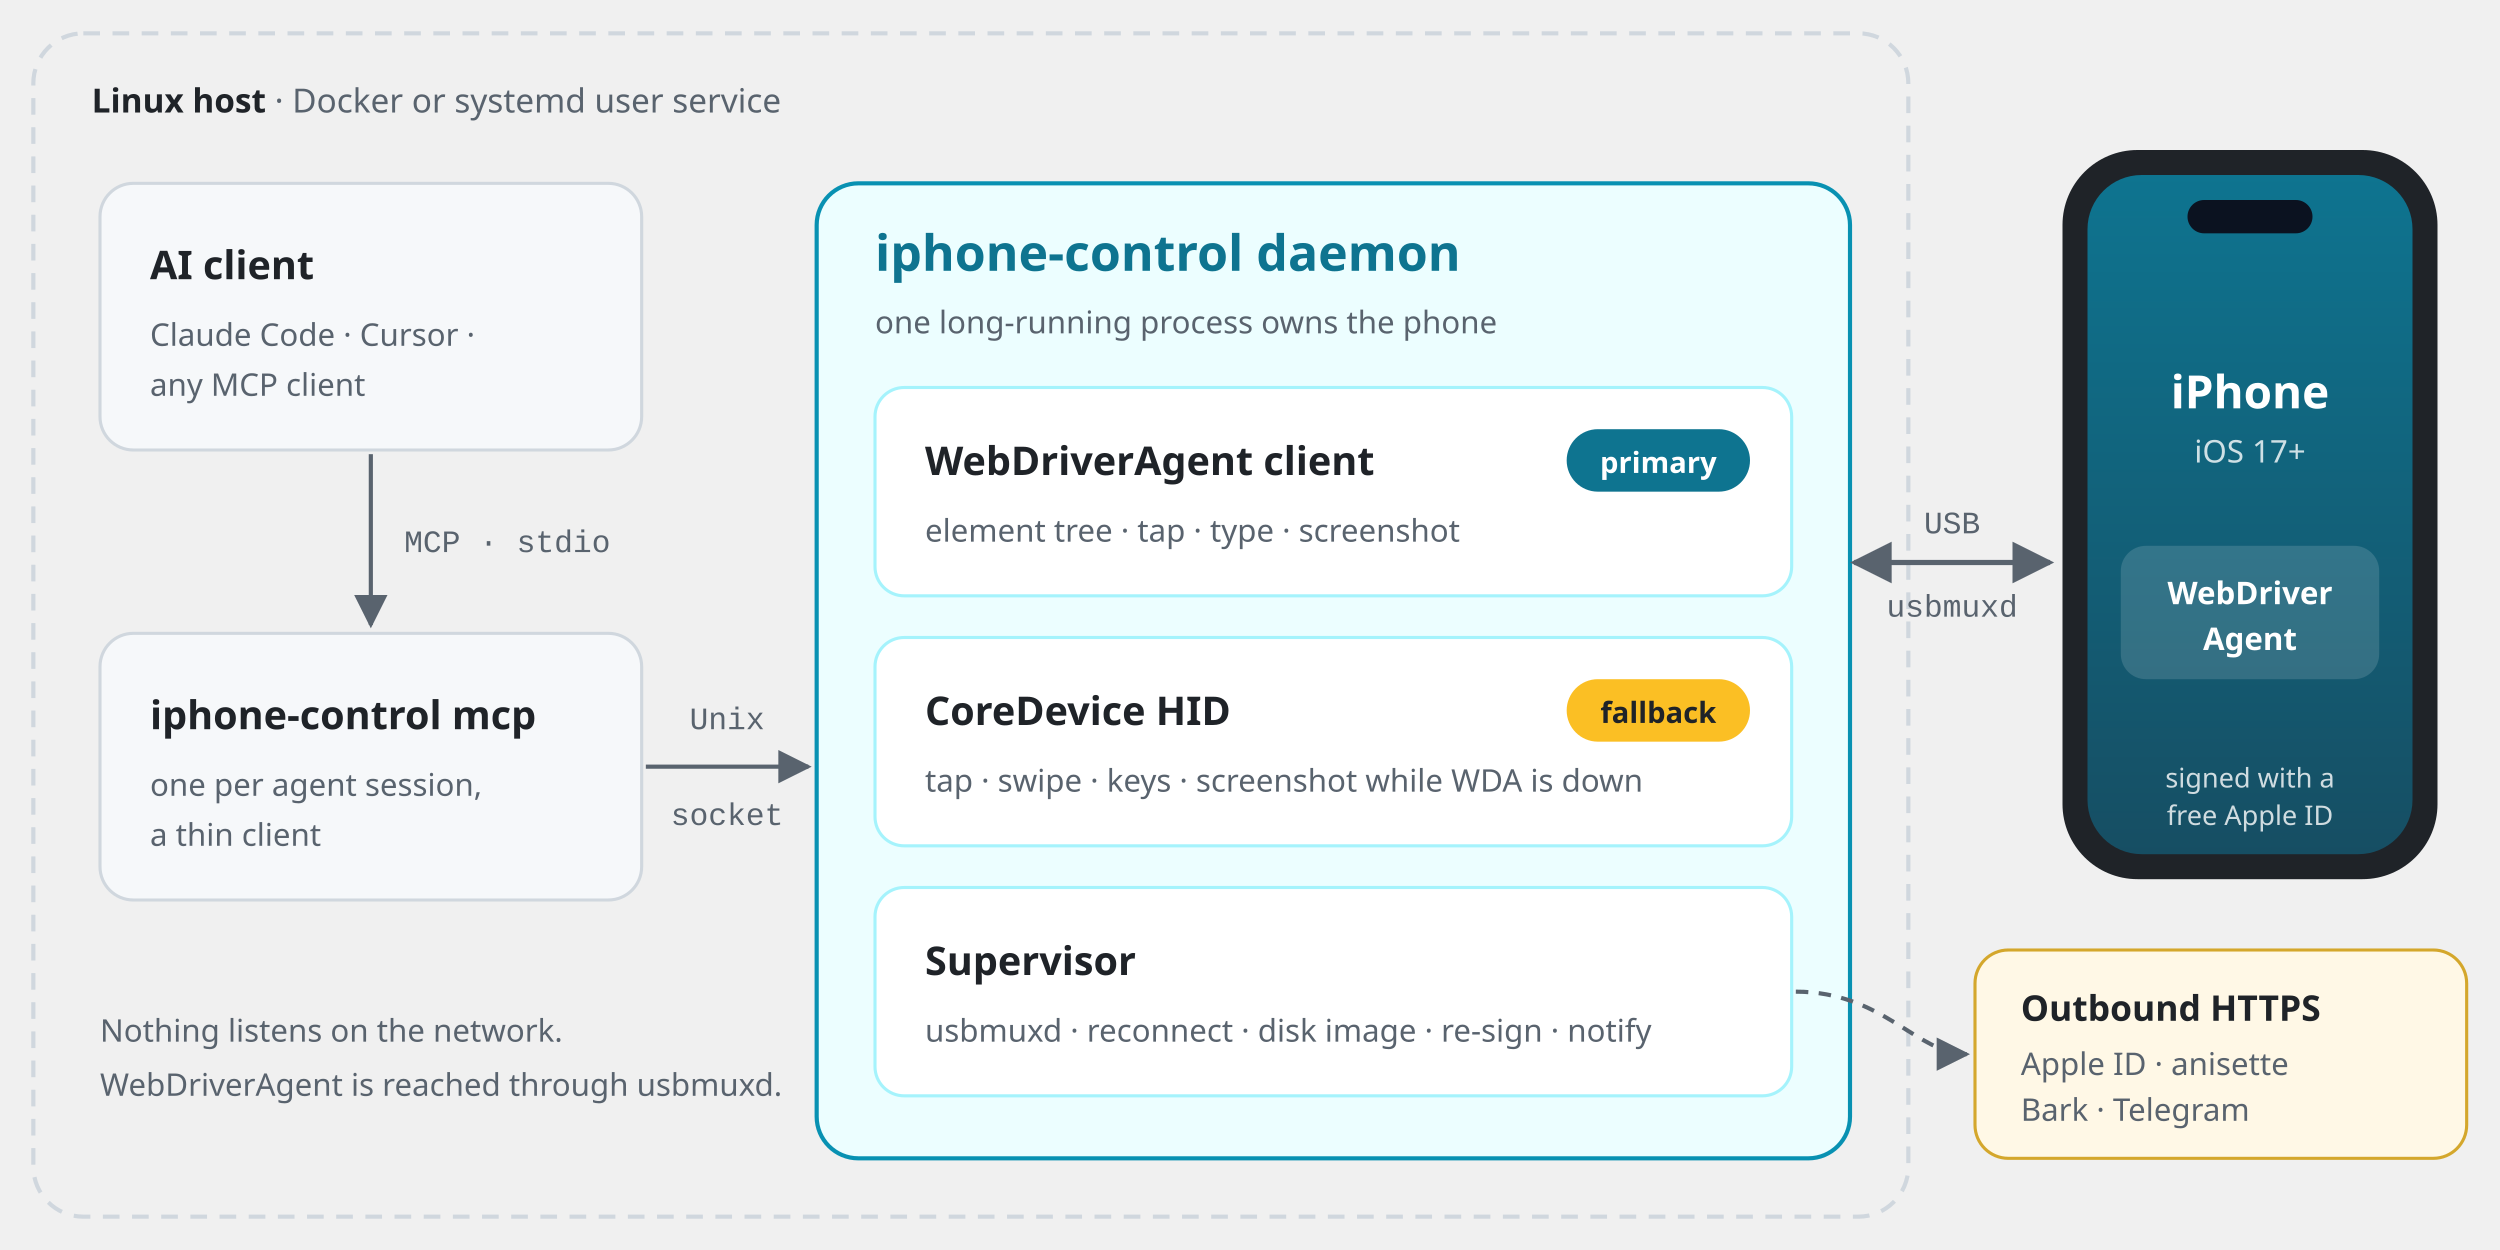
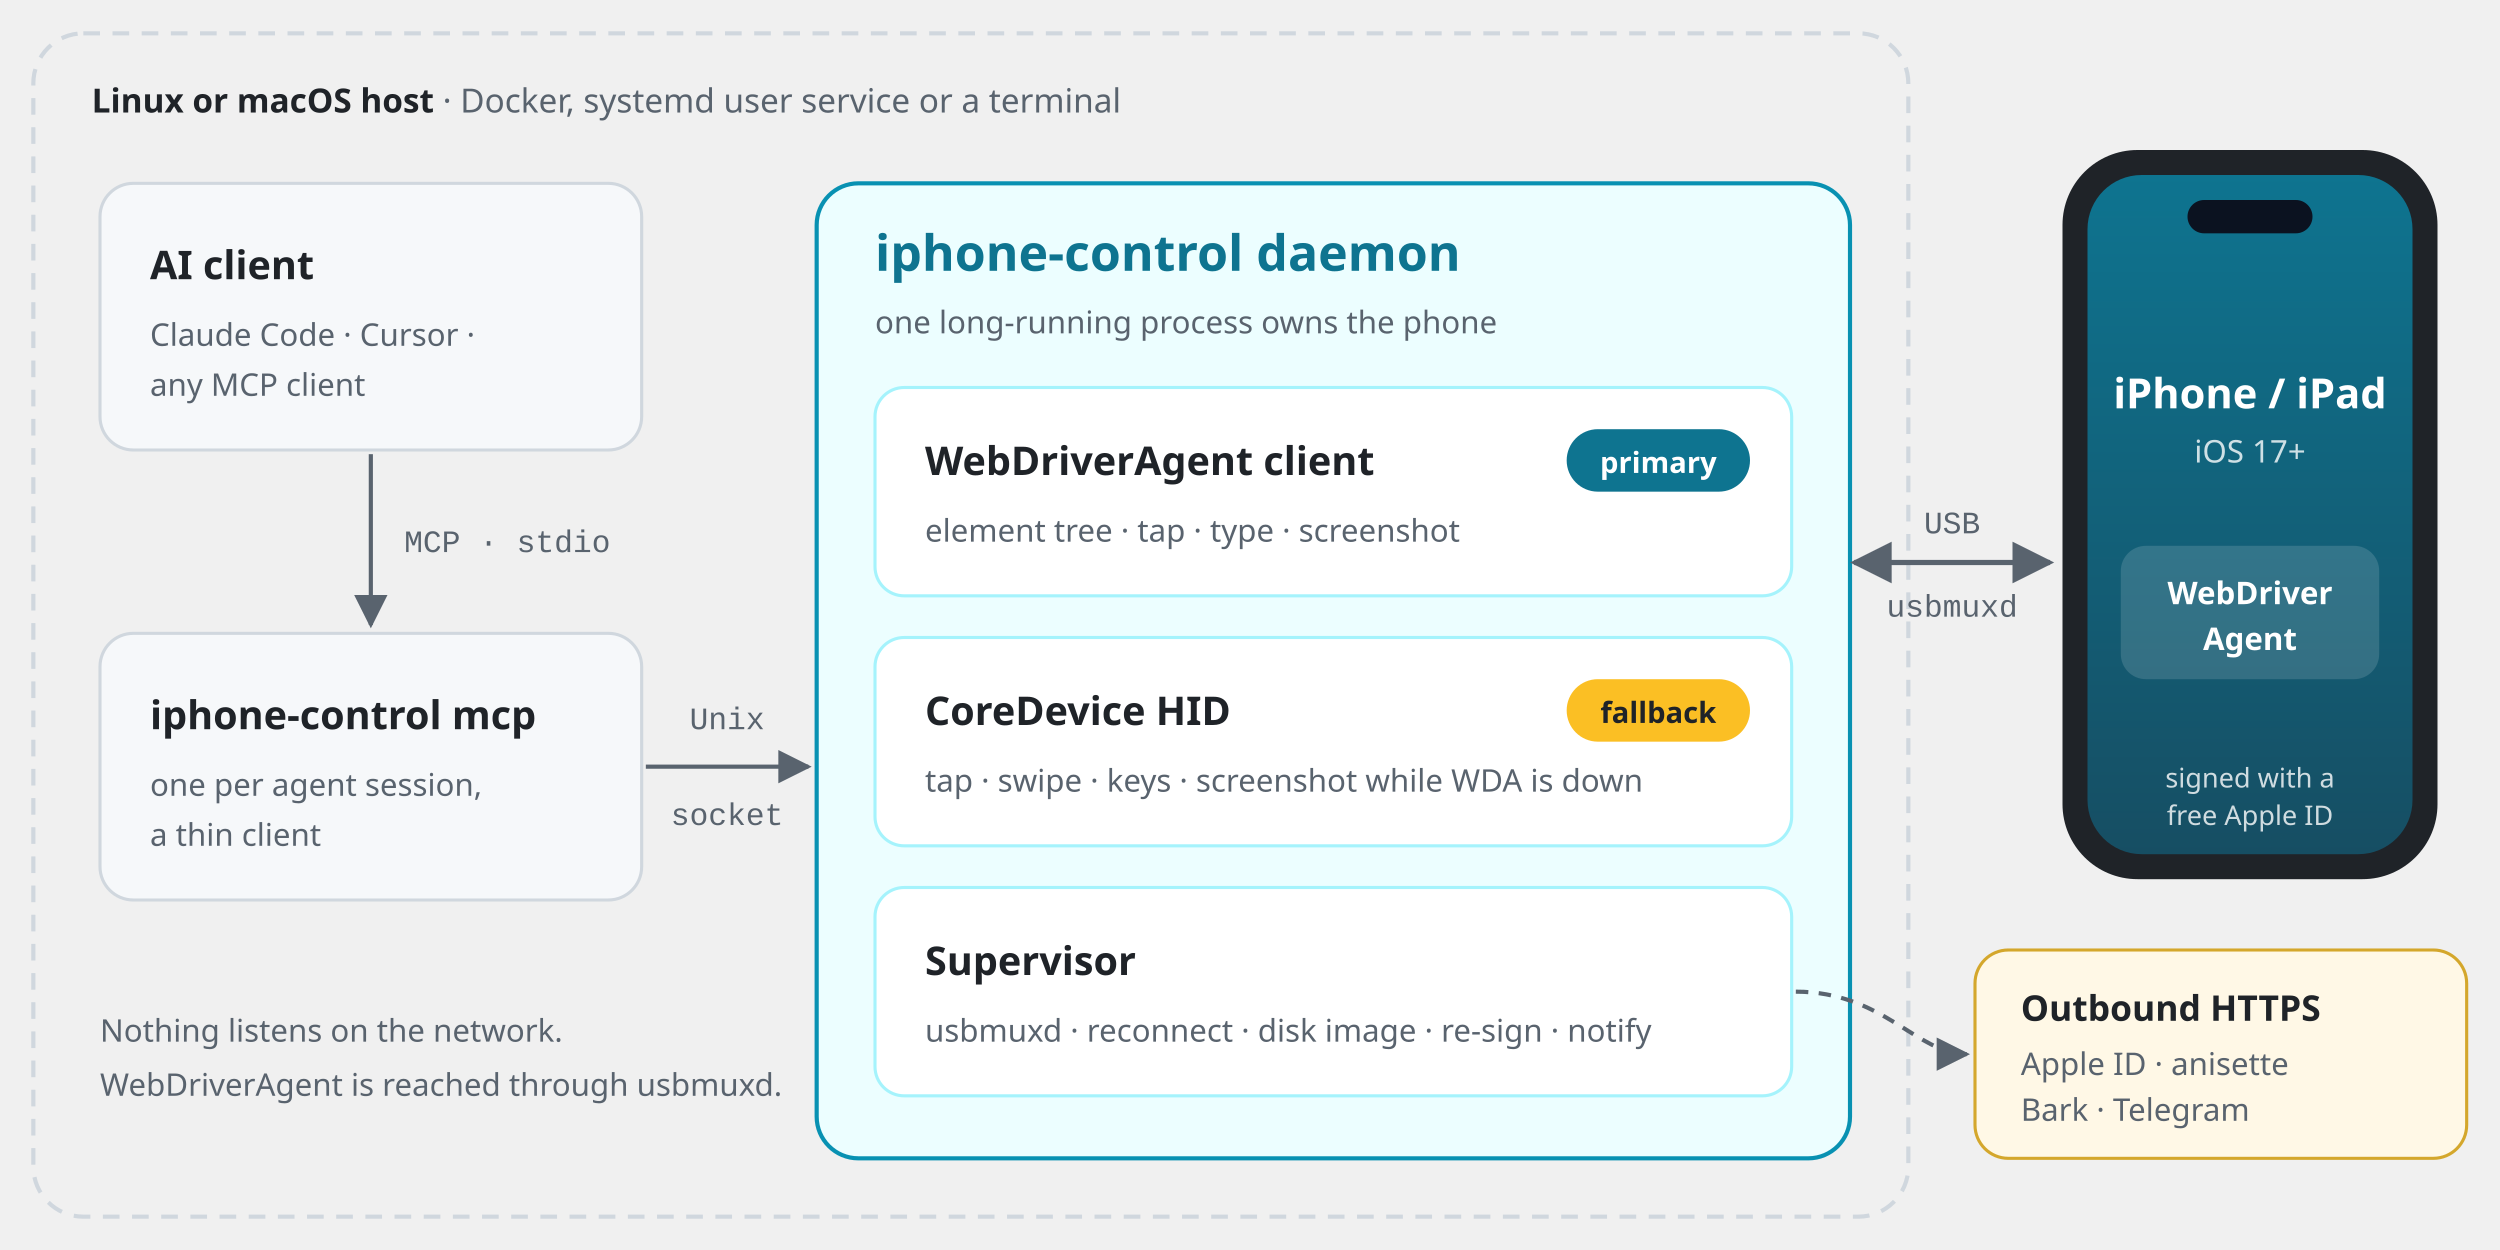
- <svg xmlns="http://www.w3.org/2000/svg" viewBox="0 0 1200 600" width="1200" height="600" role="img" aria-label="iphone-control architecture: an MCP client talks to iphone-control mcp over stdio, which talks to the daemon over a Unix socket; the daemon drives the iPhone over USB through WebDriverAgent, with CoreDevice HID as fallback">
+ <svg xmlns="http://www.w3.org/2000/svg" viewBox="0 0 1200 600" width="1200" height="600" role="img" aria-label="iphone-control architecture: an MCP client talks to iphone-control mcp over stdio, which talks to the daemon over a Unix socket; the daemon drives the iPhone or iPad over USB through WebDriverAgent, with CoreDevice HID as fallback">
  <defs>
    <marker id="arrow" viewBox="0 0 10 10" refX="9" refY="5" markerWidth="8" markerHeight="8" orient="auto-start-reverse">
      <path d="M0 0 L10 5 L0 10 Z" fill="#59636e" />
    </marker>
    <linearGradient id="screen" x1="0" y1="0" x2="0" y2="1">
      <stop offset="0" stop-color="#0e7490" />
      <stop offset="1" stop-color="#164e63" />
    </linearGradient>
    <style>
      text { font-family: -apple-system, BlinkMacSystemFont, 'Segoe UI', 'Noto Sans', Helvetica, Arial, sans-serif; fill: #1f2328; }
      .h2 { font-size: 24px; font-weight: 700; }
      .h3 { font-size: 19px; font-weight: 600; }
      .sub { font-size: 15px; fill: #59636e; }
      .label { font-size: 15px; fill: #59636e; font-family: ui-monospace, SFMono-Regular, 'SF Mono', Menlo, Consolas, 'Liberation Mono', monospace; }
      .pill { font-size: 14px; font-weight: 600; }
      .frame { font-size: 16px; fill: #59636e; }
    </style>
  </defs>
  <rect x="16" y="16" width="900" height="568" rx="24" fill="none" stroke="#d0d7de" stroke-width="2" stroke-dasharray="8 6" />
  <text x="44" y="54" class="frame">
-     <tspan style="font-weight:700;fill:#1f2328">Linux host</tspan>  ·  Docker or systemd user service</text>
+     <tspan style="font-weight:700;fill:#1f2328">Linux or macOS host</tspan>  ·  Docker, systemd user service or a terminal</text>
  <rect x="48" y="88" width="260" height="128" rx="16" fill="#f6f8fa" stroke="#d0d7de" stroke-width="1.5" />
  <text x="72" y="134" class="h3">AI client</text>
  <text x="72" y="166" class="sub">Claude Code · Cursor ·</text>
  <text x="72" y="190" class="sub">any MCP client</text>
  <line x1="178" y1="218" x2="178" y2="300" stroke="#59636e" stroke-width="2" marker-end="url(#arrow)" />
  <text x="194" y="265" class="label">MCP · stdio</text>
  <rect x="48" y="304" width="260" height="128" rx="16" fill="#f6f8fa" stroke="#d0d7de" stroke-width="1.5" />
  <text x="72" y="350" class="h3">iphone-control mcp</text>
  <text x="72" y="382" class="sub">one per agent session,</text>
  <text x="72" y="406" class="sub">a thin client</text>
  <line x1="310" y1="368" x2="388" y2="368" stroke="#59636e" stroke-width="2" marker-end="url(#arrow)" />
  <text x="349" y="350" class="label" text-anchor="middle">Unix</text>
  <text x="349" y="396" class="label" text-anchor="middle">socket</text>
  <text x="48" y="500" class="sub">Nothing listens on the network.</text>
  <text x="48" y="526" class="sub">WebDriverAgent is reached through usbmuxd.</text>
  <rect x="392" y="88" width="496" height="468" rx="20" fill="#ecfeff" stroke="#0891b2" stroke-width="2" />
  <text x="420" y="130" class="h2" style="fill:#0e7490">iphone-control daemon</text>
  <text x="420" y="160" class="sub">one long-running process owns the phone</text>
  <rect x="420" y="186" width="440" height="100" rx="14" fill="#ffffff" stroke="#a5f3fc" stroke-width="1.5" />
  <text x="444" y="228" class="h3">WebDriverAgent client</text>
  <rect x="752" y="206" width="88" height="30" rx="15" fill="#0e7490" />
  <text x="796" y="227" class="pill" style="fill:#ffffff" text-anchor="middle">primary</text>
  <text x="444" y="260" class="sub">element tree · tap · type · screenshot</text>
  <rect x="420" y="306" width="440" height="100" rx="14" fill="#ffffff" stroke="#a5f3fc" stroke-width="1.5" />
  <text x="444" y="348" class="h3">CoreDevice HID</text>
  <rect x="752" y="326" width="88" height="30" rx="15" fill="#fbbf24" />
  <text x="796" y="347" class="pill" style="fill:#1f2328" text-anchor="middle">fallback</text>
  <text x="444" y="380" class="sub">tap · swipe · keys · screenshot while WDA is down</text>
  <rect x="420" y="426" width="440" height="100" rx="14" fill="#ffffff" stroke="#a5f3fc" stroke-width="1.5" />
  <text x="444" y="468" class="h3">Supervisor</text>
  <text x="444" y="500" class="sub">usbmuxd · reconnect · disk image · re-sign · notify</text>
  <line x1="890" y1="270" x2="984" y2="270" stroke="#59636e" stroke-width="2.5" marker-start="url(#arrow)" marker-end="url(#arrow)" />
  <text x="937" y="256" class="label" text-anchor="middle">USB</text>
  <text x="937" y="296" class="label" text-anchor="middle">usbmuxd</text>
  <rect x="990" y="72" width="180" height="350" rx="36" fill="#1f2328" />
  <rect x="1002" y="84" width="156" height="326" rx="26" fill="url(#screen)" />
  <rect x="1050" y="96" width="60" height="16" rx="8" fill="#0b1220" />
-   <text x="1080" y="196" text-anchor="middle" style="fill:#ffffff;font-size:22px;font-weight:700">iPhone</text>
+   <text x="1080" y="196" text-anchor="middle" style="fill:#ffffff;font-size:20px;font-weight:700">iPhone / iPad</text>
  <text x="1080" y="222" text-anchor="middle" style="fill:#ffffff;font-size:15px;opacity:.8">iOS 17+</text>
  <rect x="1018" y="262" width="124" height="64" rx="12" fill="#ffffff" fill-opacity="0.14" />
  <text x="1080" y="290" text-anchor="middle" style="fill:#ffffff;font-size:15px;font-weight:600">WebDriver</text>
  <text x="1080" y="312" text-anchor="middle" style="fill:#ffffff;font-size:15px;font-weight:600">Agent</text>
  <text x="1080" y="378" text-anchor="middle" style="fill:#ffffff;font-size:13px;opacity:.8">signed with a</text>
  <text x="1080" y="396" text-anchor="middle" style="fill:#ffffff;font-size:13px;opacity:.8">free Apple ID</text>
  <path d="M862 476 C 904 476, 920 506, 944 506" fill="none" stroke="#59636e" stroke-width="2" stroke-dasharray="6 5" marker-end="url(#arrow)" />
  <rect x="948" y="456" width="236" height="100" rx="16" fill="#fff8e6" stroke="#d4a72c" stroke-width="1.5" />
  <text x="970" y="490" class="h3" style="font-size:17px">Outbound HTTPS</text>
  <text x="970" y="516" class="sub">Apple ID · anisette</text>
  <text x="970" y="538" class="sub">Bark · Telegram</text>
</svg>
